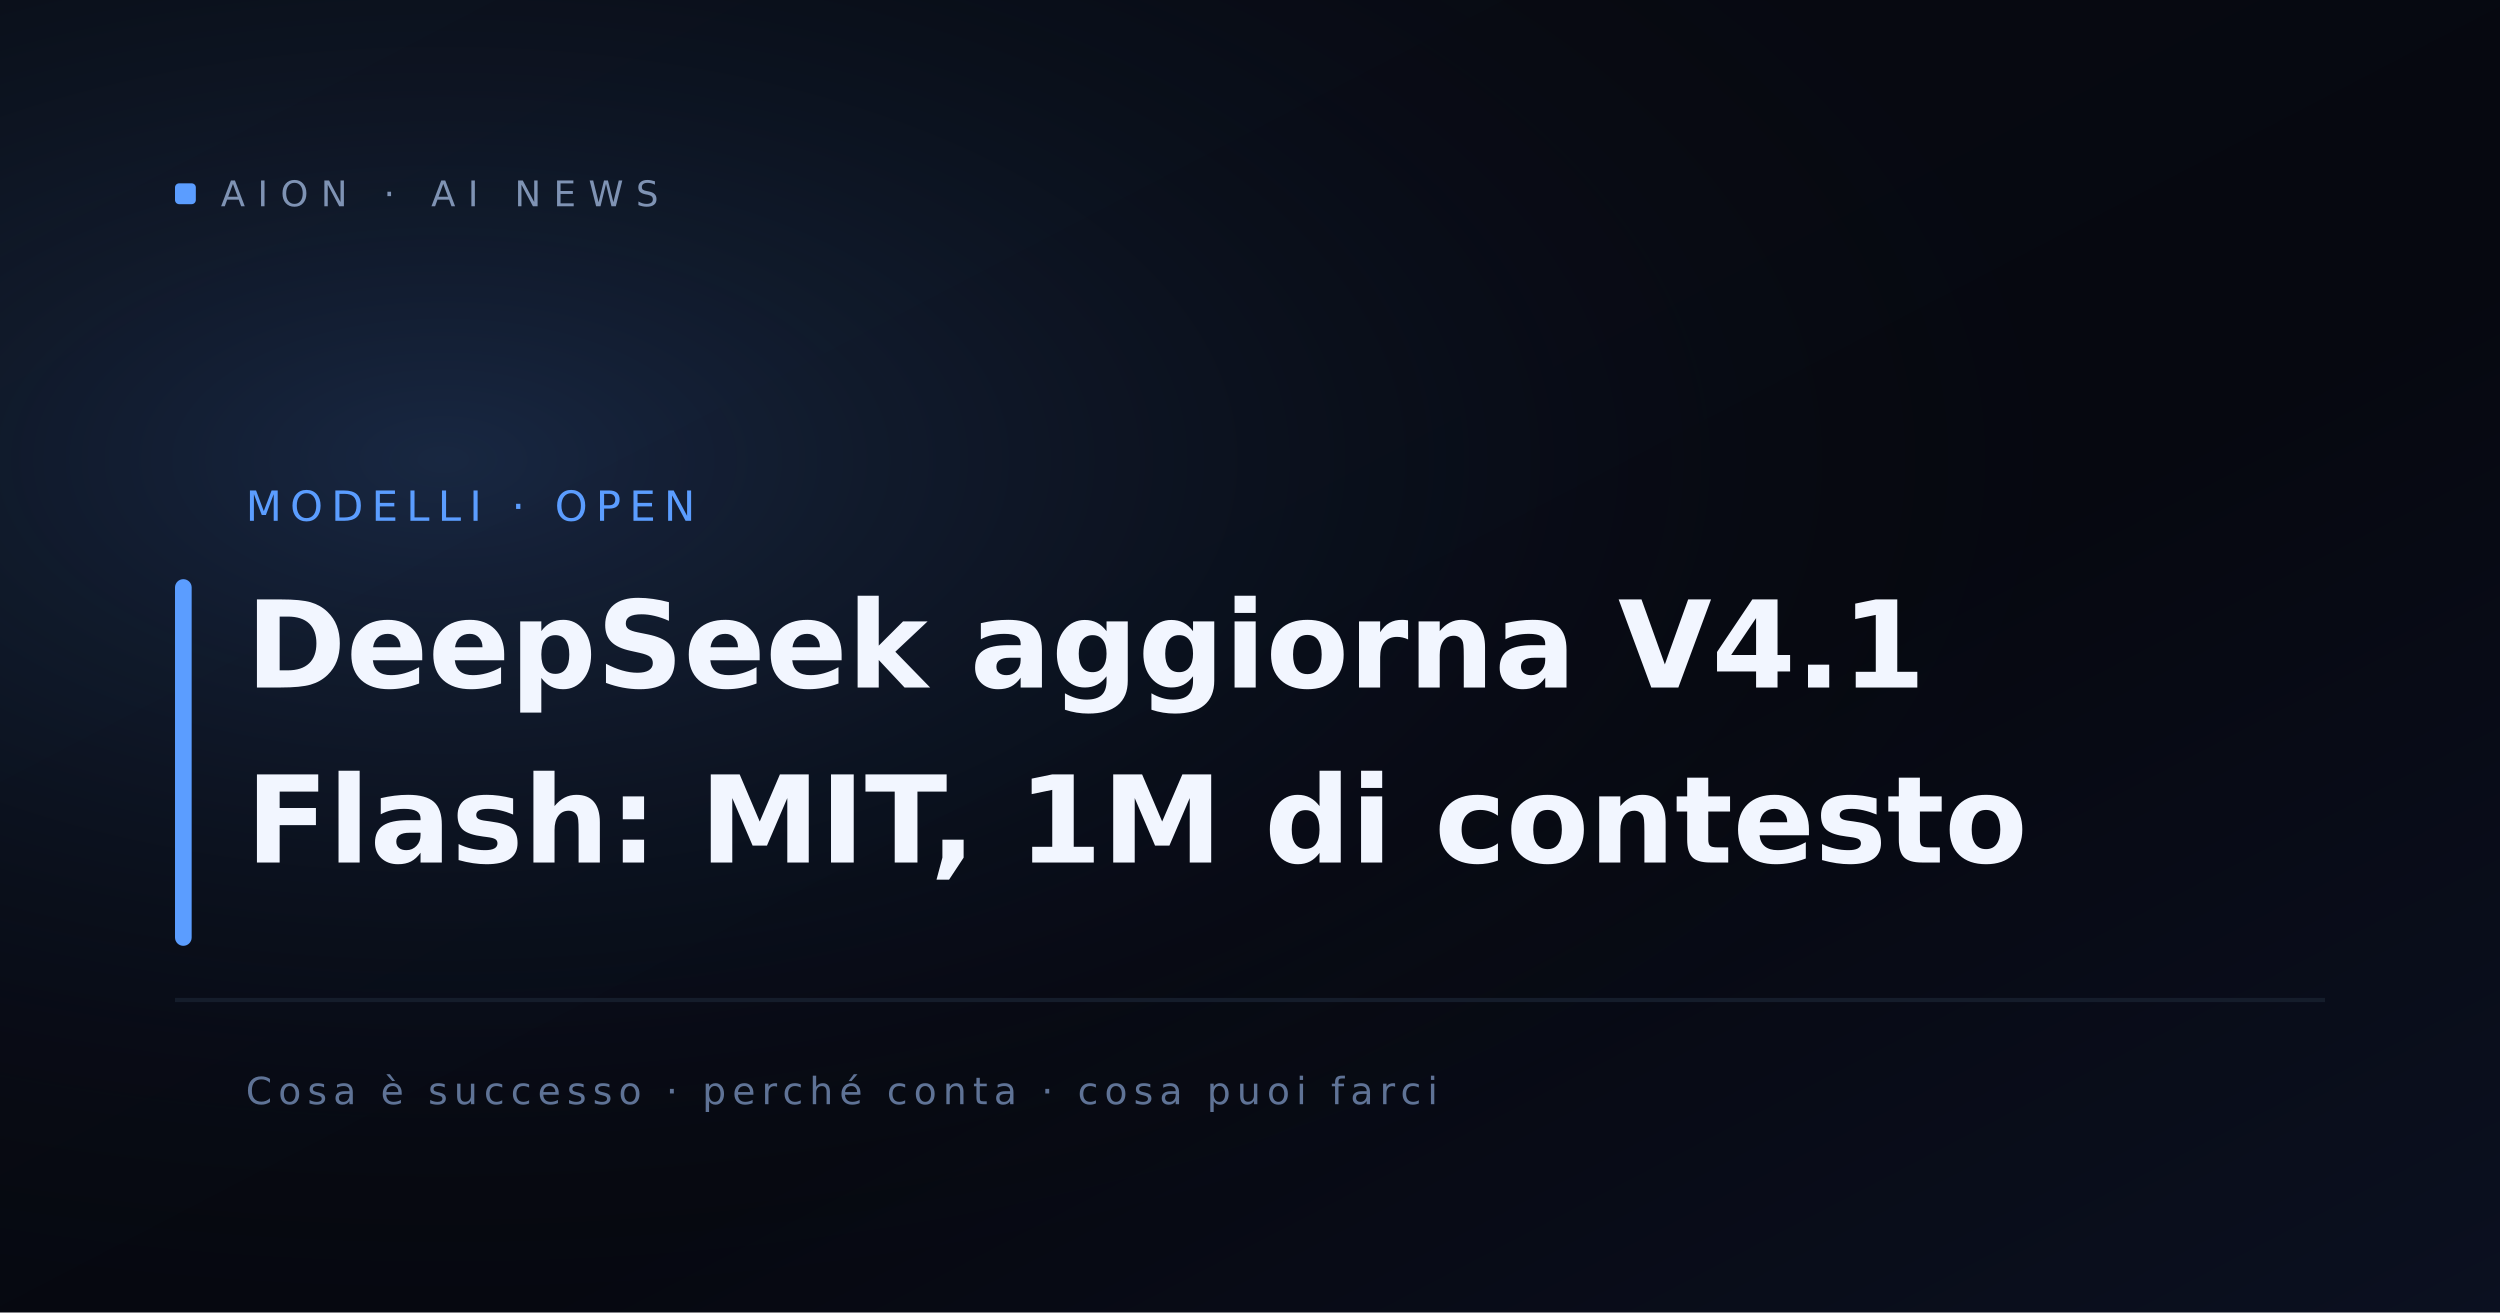
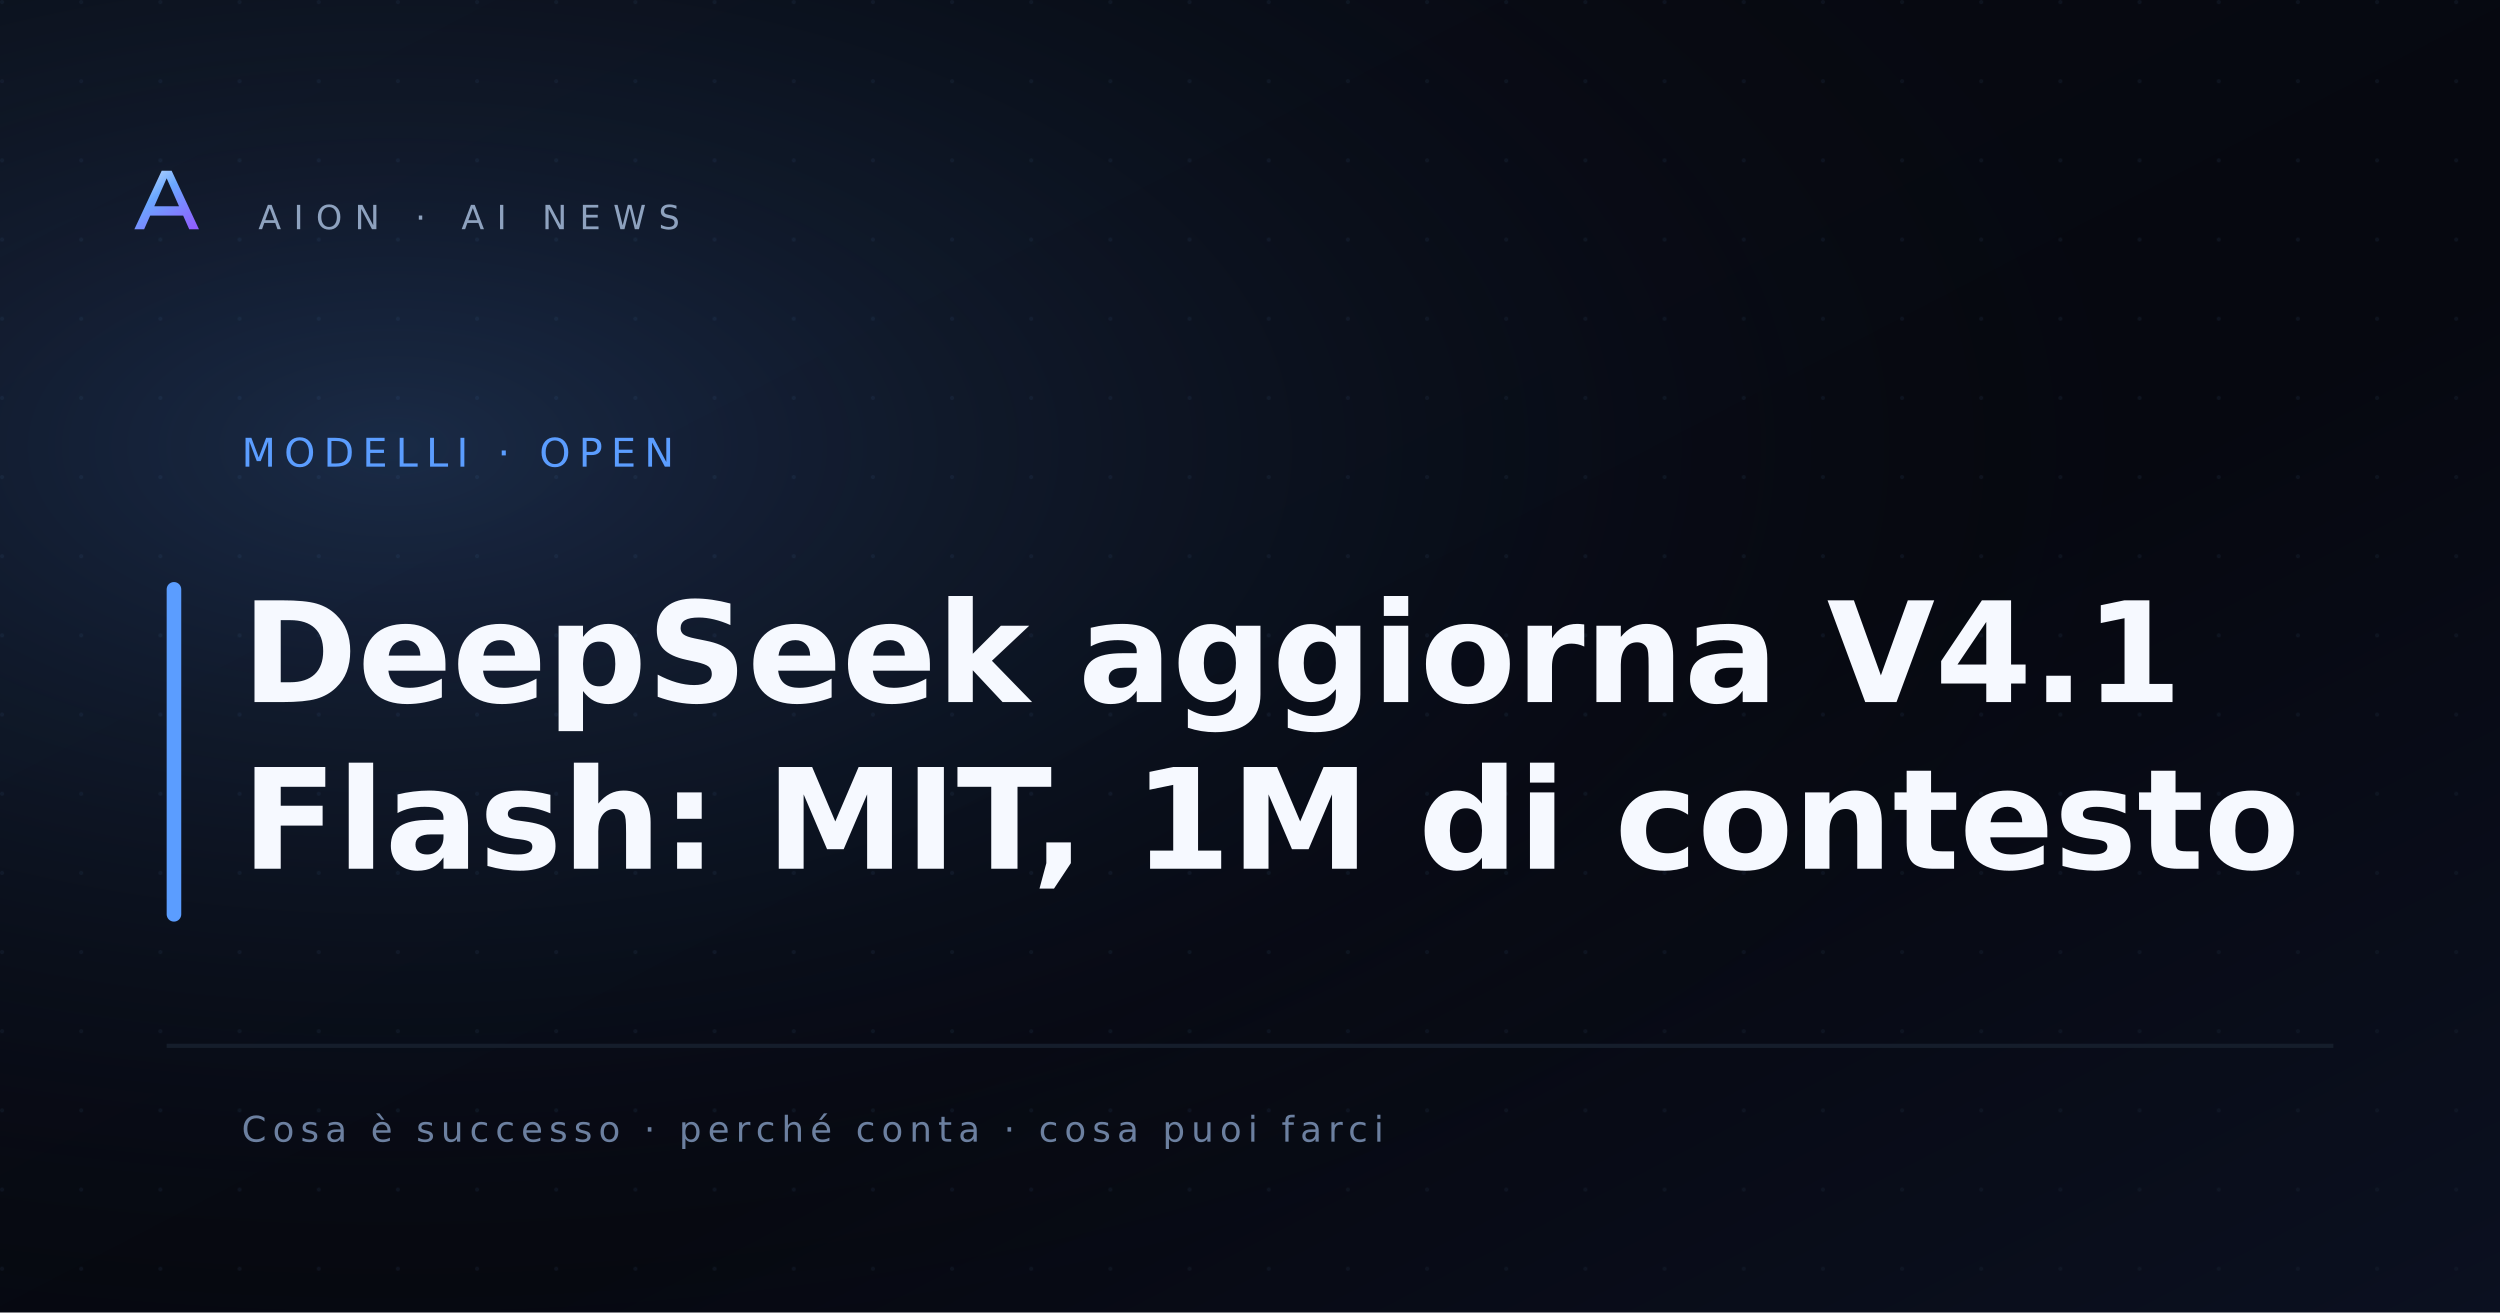
<svg xmlns="http://www.w3.org/2000/svg" width="1200" height="630" viewBox="0 0 1200 630">
  <defs>
    <linearGradient id="bg" x1="0" y1="0" x2="1" y2="1">
      <stop offset="0" stop-color="#080b13" />
      <stop offset="0.6" stop-color="#060810" />
      <stop offset="1" stop-color="#0b1020" />
    </linearGradient>
-     <radialGradient id="glow" cx="0.18" cy="0.35" r="0.7">
-       <stop offset="0" stop-color="#5b9dff" stop-opacity="0.20" />
+     <radialGradient id="glow" cx="0.16" cy="0.34" r="0.75">
+       <stop offset="0" stop-color="#5b9dff" stop-opacity="0.22" />
      <stop offset="1" stop-color="#000000" stop-opacity="0" />
    </radialGradient>
+     <linearGradient id="mark" x1="0.12" y1="0" x2="0.88" y2="1">
+       <stop offset="0" stop-color="#c2dcff" />
+       <stop offset="0.38" stop-color="#6aa8ff" />
+       <stop offset="1" stop-color="#8f5fff" />
+     </linearGradient>
+     <pattern id="dots" width="38" height="38" patternUnits="userSpaceOnUse">
+       <circle cx="1" cy="1" r="1" fill="#141d2c" />
+     </pattern>
  </defs>
  <rect width="1200" height="630" fill="url(#bg)" />
+   <rect width="1200" height="630" fill="url(#dots)" opacity="0.5" />
  <rect width="1200" height="630" fill="url(#glow)" />
-   <g stroke="#151d2b" stroke-width="2">
-     <line x1="84" y1="480" x2="1116" y2="480" />
+   <g transform="translate(80,96) scale(0.052) translate(-512,-520)">
+     <path fill="url(#mark)" fill-rule="evenodd" d="M466,250 L558,250 L810,790 L720,790 L664.2,664 L359.8,664 L304,790 L214,790 Z M512,320 L626.2,578 L397.8,578 Z" />
  </g>
-   <rect x="84" y="88" width="10" height="10" rx="2" fill="#5b9dff" />
-   <text x="106" y="99" font-family="DejaVu Sans" font-size="17" letter-spacing="6" fill="#7f93b4">AION · AI NEWS</text>
-   <text x="118" y="250" font-family="DejaVu Sans" font-size="20" letter-spacing="4" fill="#5b9dff">MODELLI · OPEN</text>
-   <rect x="84" y="278" width="8" height="176" rx="4" fill="#5b9dff" />
+   <text x="124" y="110" font-family="DejaVu Sans" font-size="16" letter-spacing="6" fill="#8ea2bf">AION · AI NEWS</text>
+   <text x="116" y="224" font-family="DejaVu Sans" font-size="19" letter-spacing="4" fill="#5b9dff">MODELLI · OPEN</text>
+   <rect x="80" y="279.38" width="7" height="163" rx="3.5" fill="#5b9dff" />
  <g font-family="DejaVu Sans">
-     <text x="118" y="330" font-size="58" font-weight="bold" fill="#f2f6ff">DeepSeek aggiorna V4.1</text>
-     <text x="118" y="414" font-size="58" font-weight="bold" fill="#f2f6ff">Flash: MIT, 1M di contesto</text>
+     <text x="116" y="337" font-size="67" font-weight="bold" fill="#f6f9ff">DeepSeek aggiorna V4.1</text>
+     <text x="116" y="417" font-size="67" font-weight="bold" fill="#f6f9ff">Flash: MIT, 1M di contesto</text>
  </g>
-   <text x="118" y="530" font-family="DejaVu Sans" font-size="18" letter-spacing="3" fill="#5f7396">Cosa è successo · perché conta · cosa puoi farci</text>
+   <line x1="80" y1="502" x2="1120" y2="502" stroke="#151d2b" stroke-width="2" />
+   <text x="116" y="548" font-family="DejaVu Sans" font-size="17" letter-spacing="3" fill="#6c80a0">Cosa è successo · perché conta · cosa puoi farci</text>
</svg>
